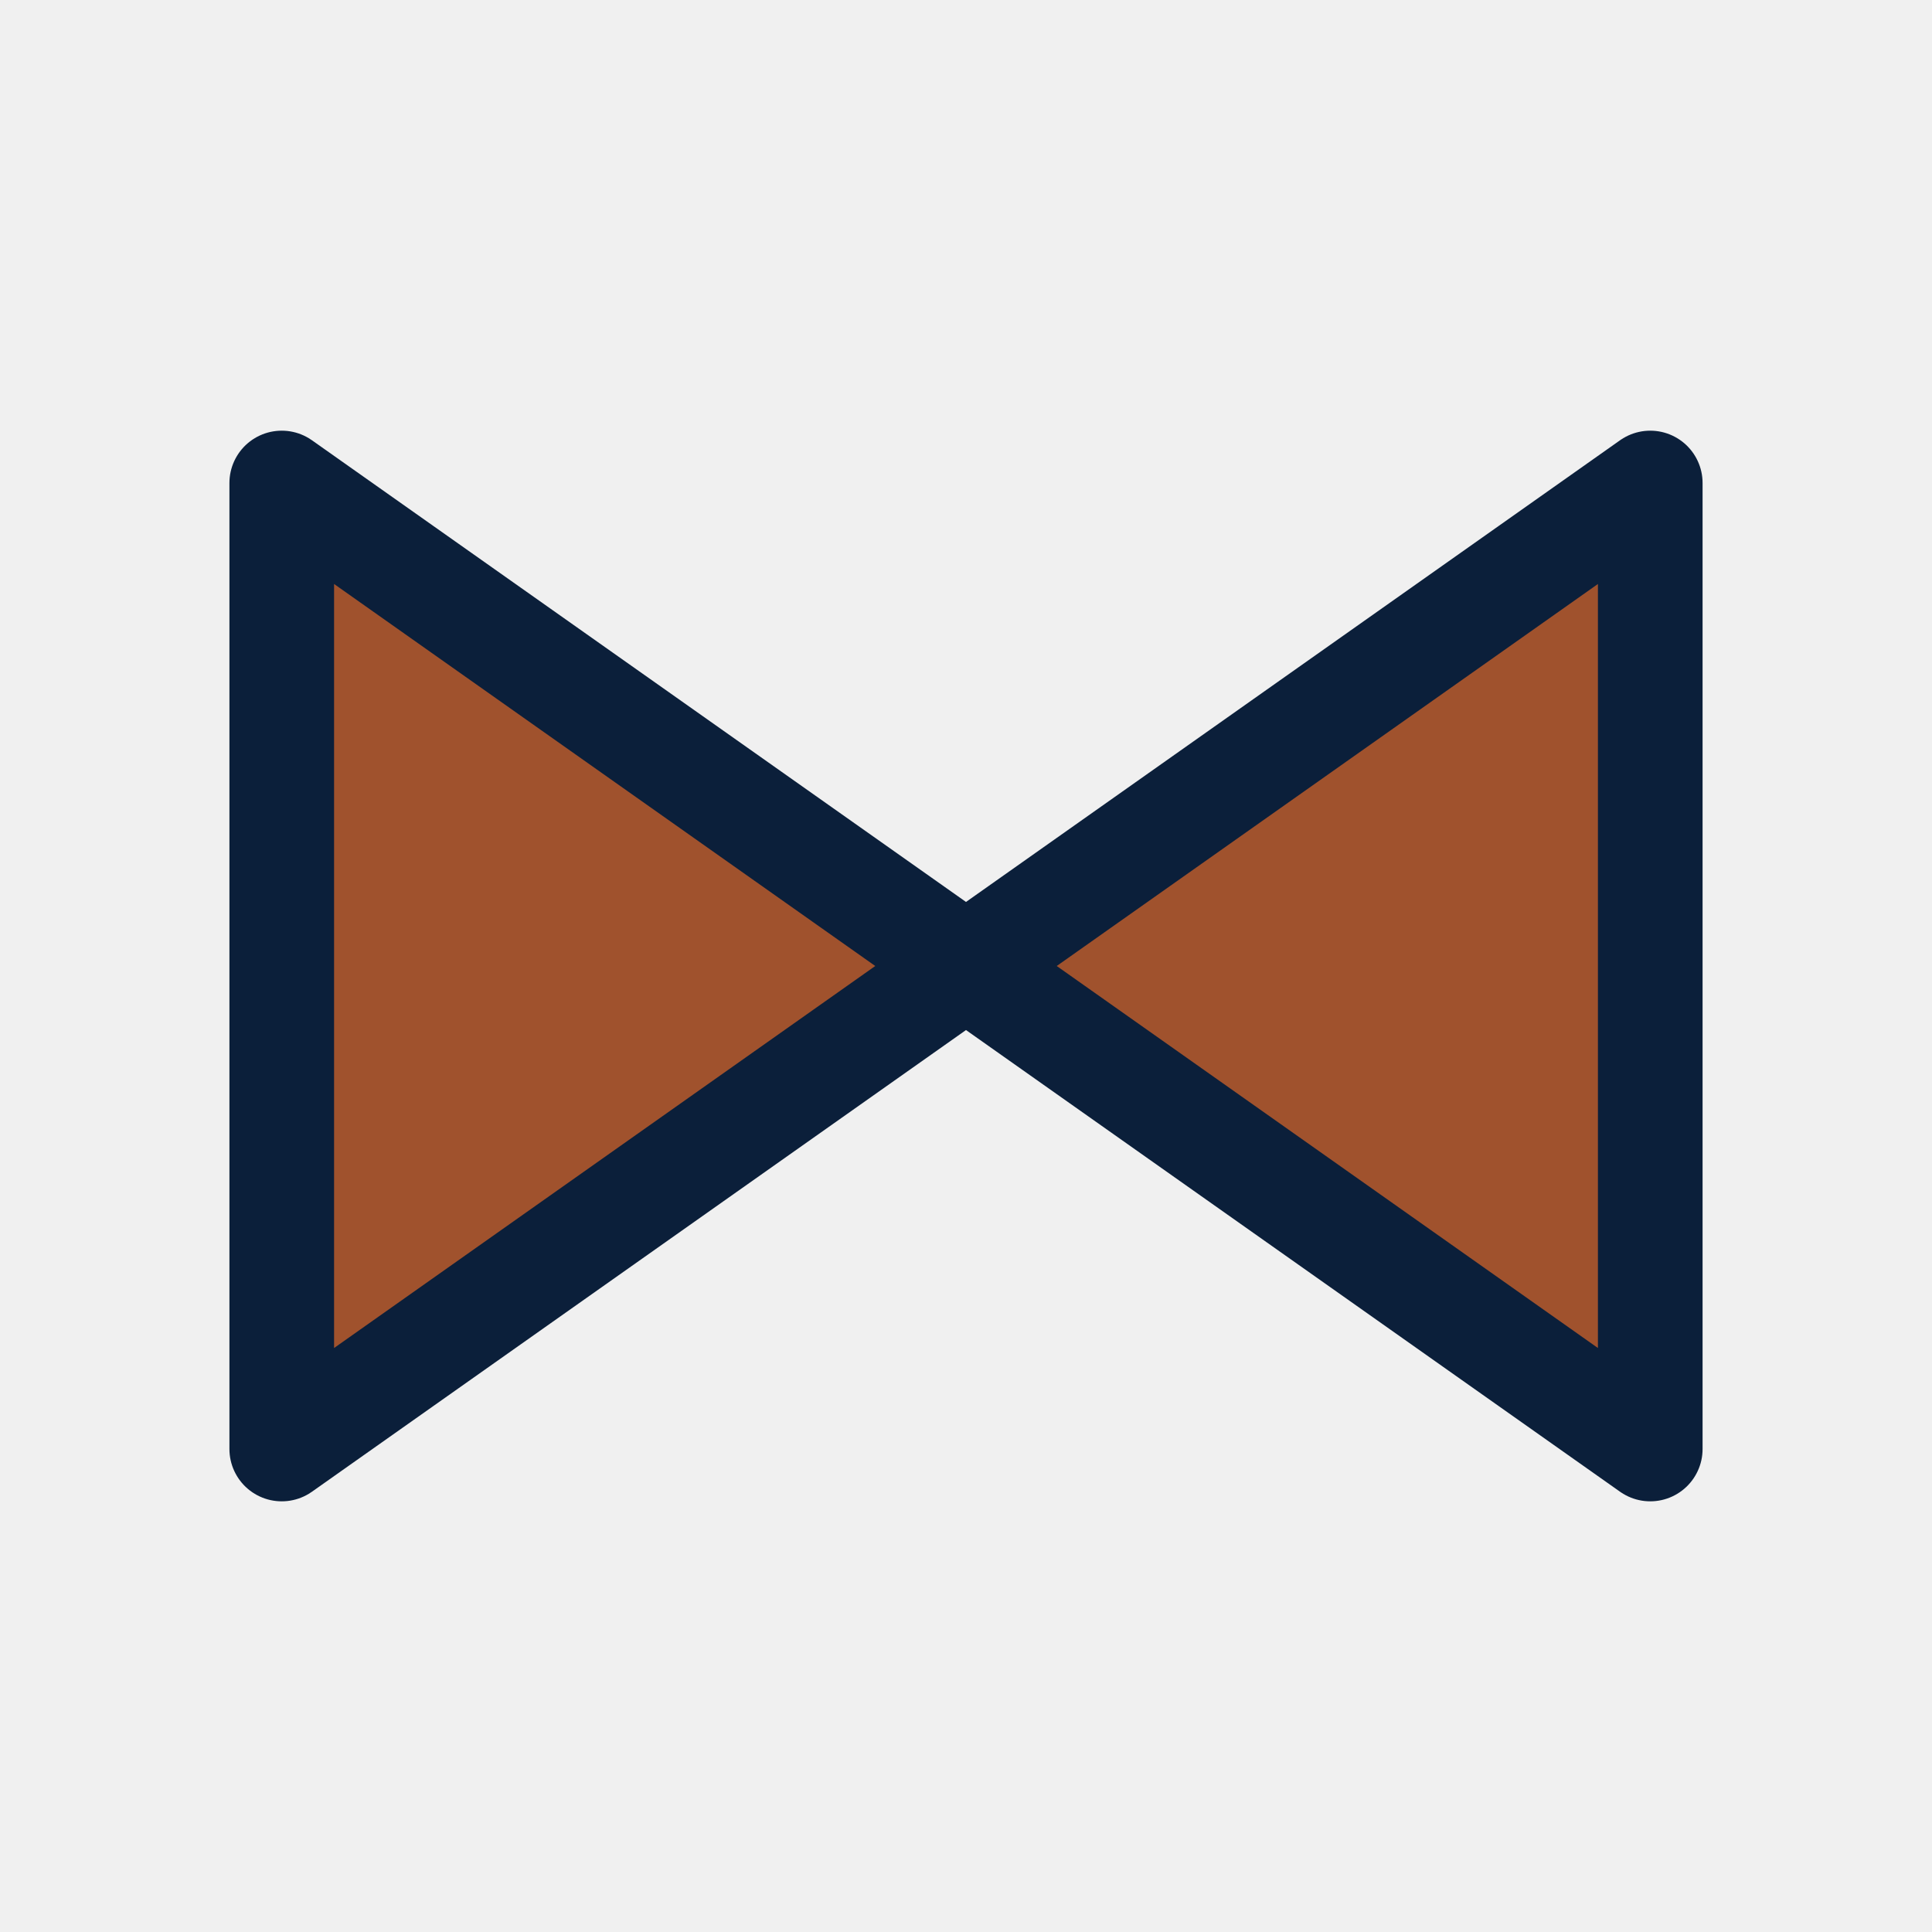
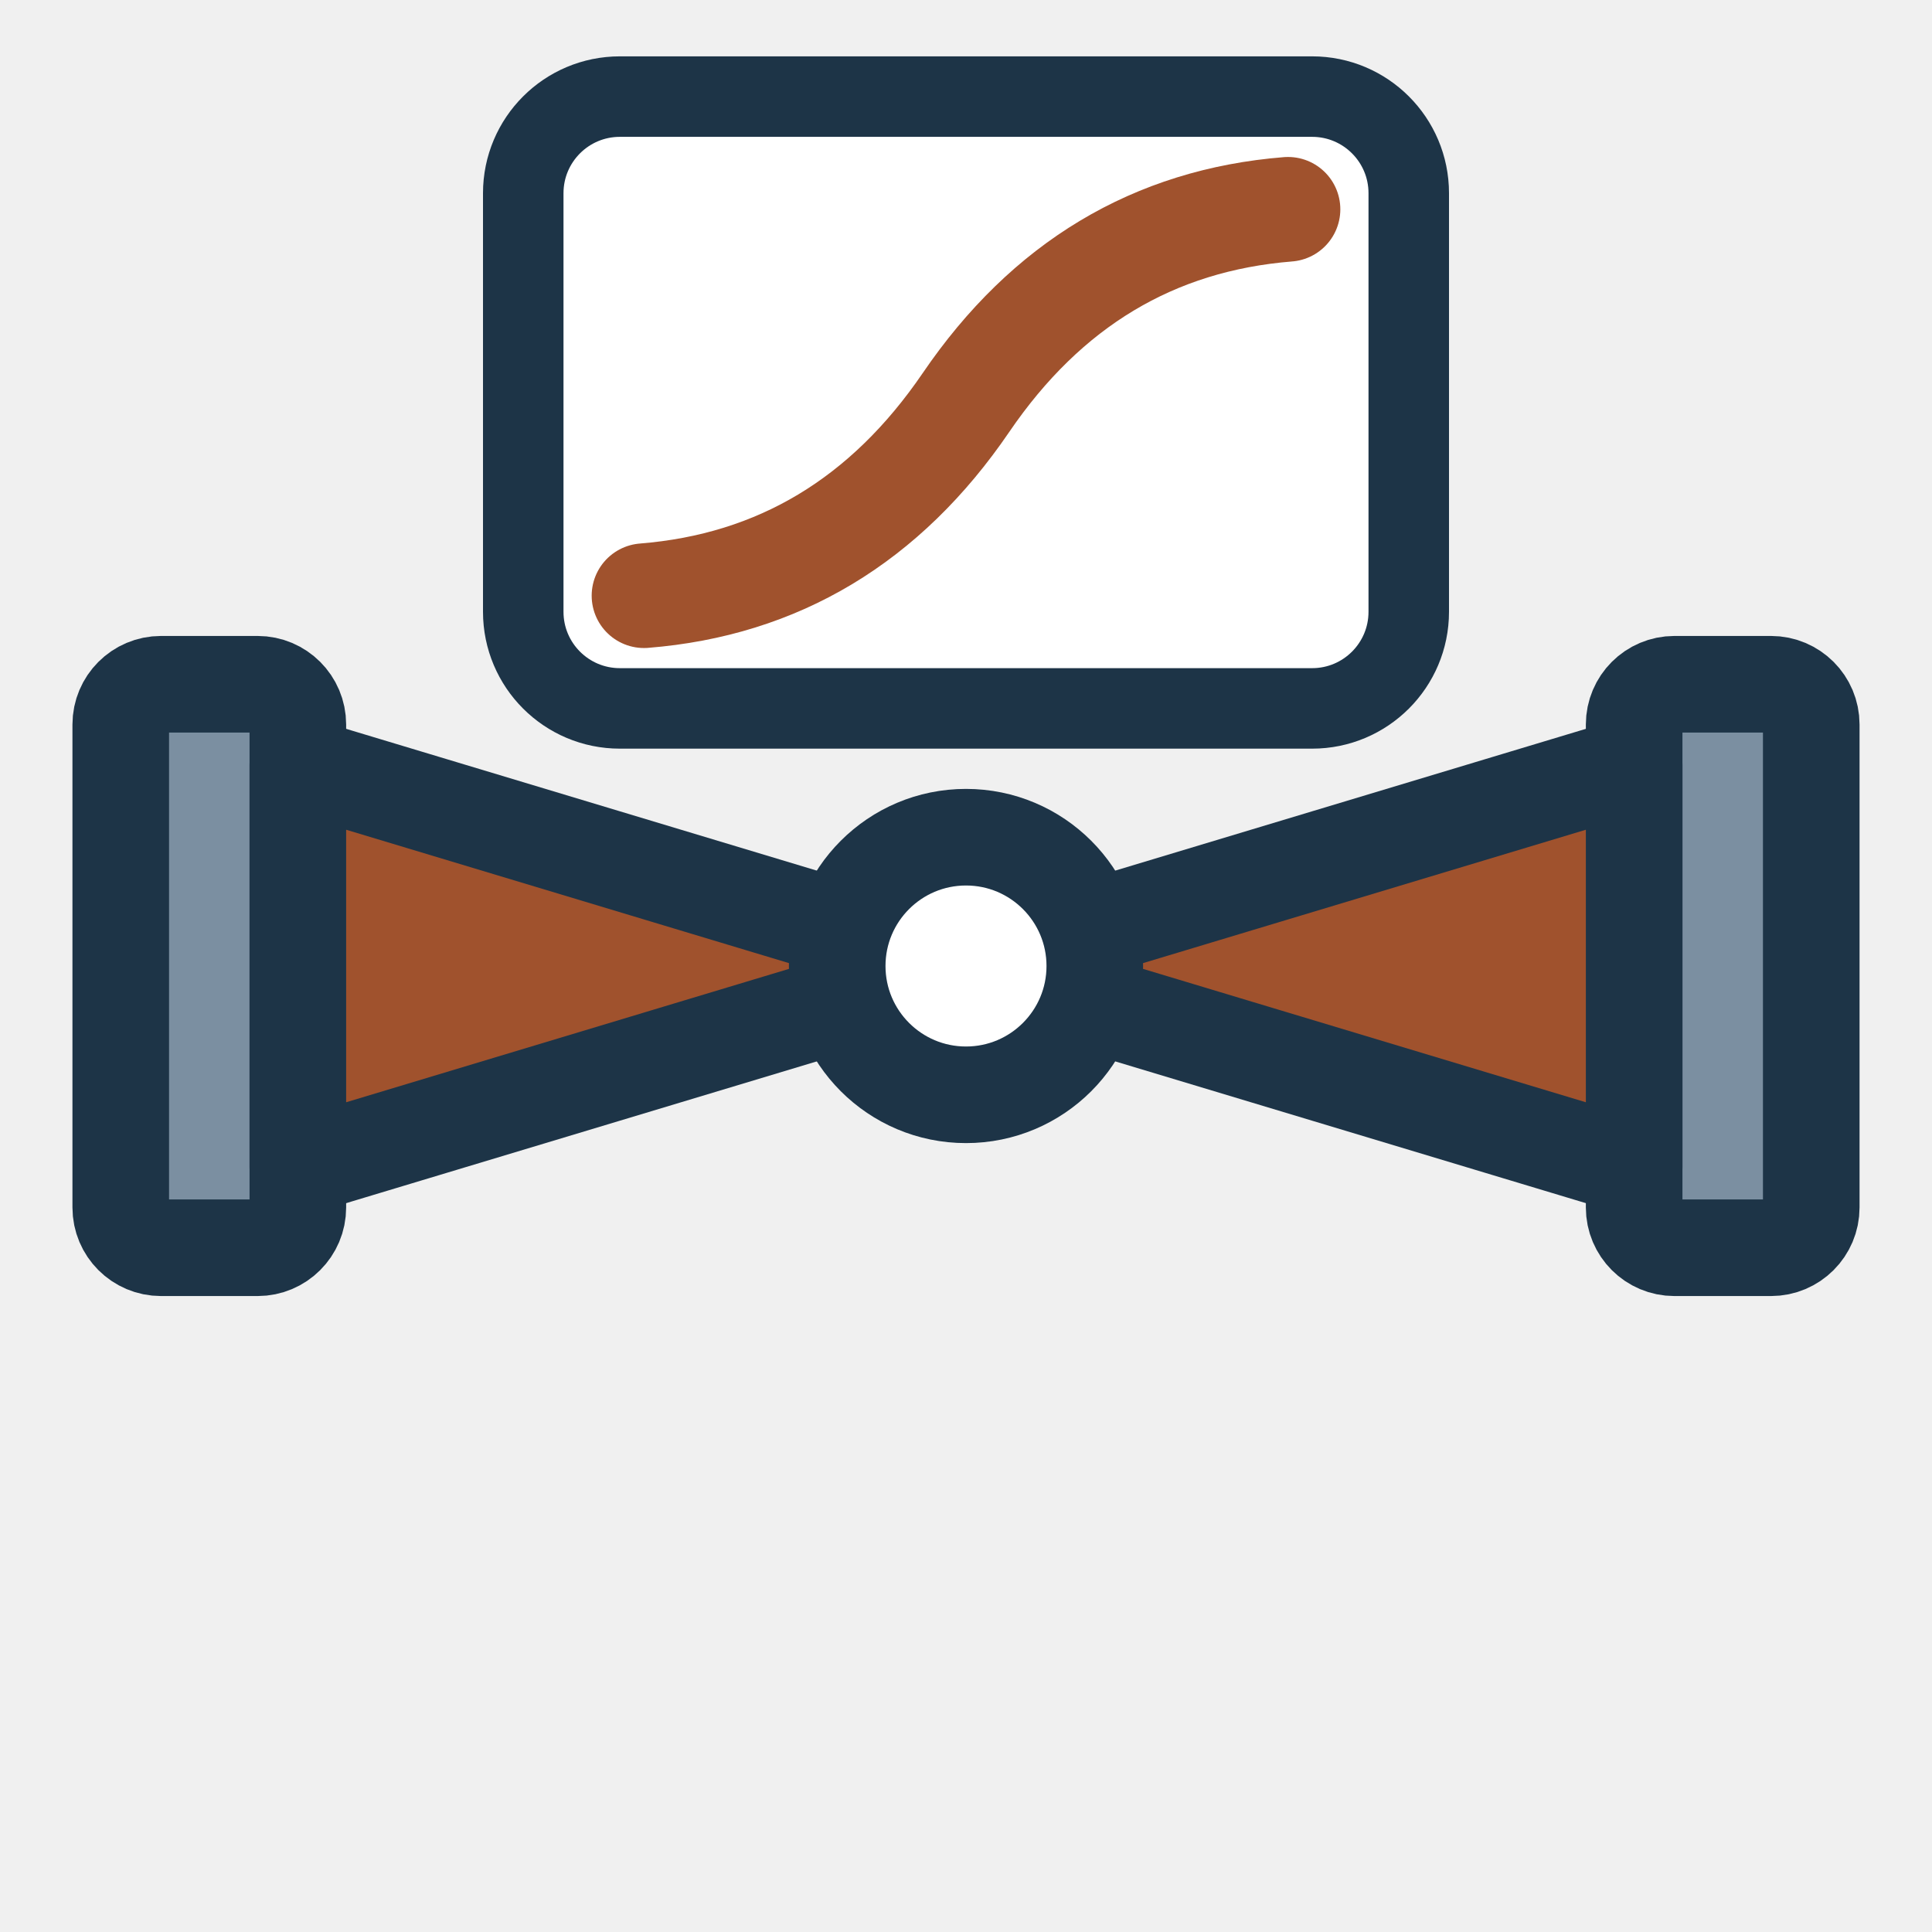
<svg xmlns="http://www.w3.org/2000/svg" viewBox="0 0 24 24">
-   <path d="M3.5 6 L12 12 L3.5 18 Z M20.5 6 L12 12 L20.5 18 Z" fill="#a0522d" stroke="#0b1f3a" stroke-width="1.3" stroke-linecap="round" stroke-linejoin="round" />
+   <rect x="1.5" y="8.5" width="2.2" height="7" rx="0.5" fill="#7b8fa1" stroke="#1d3447" stroke-width="1.2" />
+   <rect x="20.3" y="8.5" width="2.2" height="7" rx="0.5" fill="#7b8fa1" stroke="#1d3447" stroke-width="1.2" />
+   <path d="M3.7 9.5 L12 12 L3.7 14.5 Z M20.3 9.5 L12 12 L20.3 14.5 Z" fill="#a0522d" stroke="#1d3447" stroke-width="1.2" stroke-linejoin="round" stroke-linecap="round" />
+   <circle cx="12" cy="12" r="1.6" fill="#ffffff" stroke="#1d3447" stroke-width="1.2" />
+   <rect x="6.5" y="1.2" width="11" height="7.6" rx="1.2" fill="#ffffff" stroke="#1d3447" stroke-width="1" />
+   <path d="M8 7.4 Q10.5 7.2 12 5 T16 2.6" fill="none" stroke="#a0522d" stroke-width="1.3" stroke-linejoin="round" stroke-linecap="round" />
</svg>
